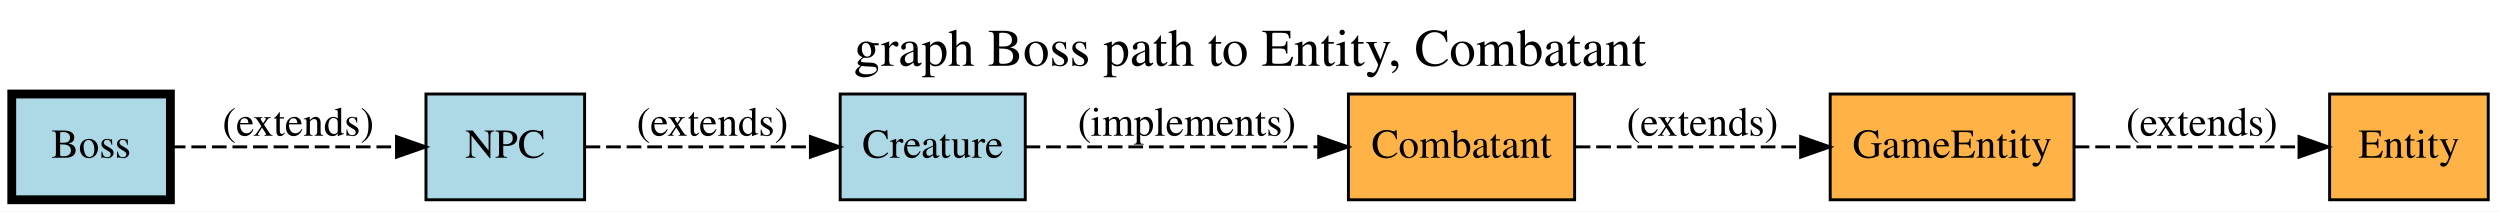
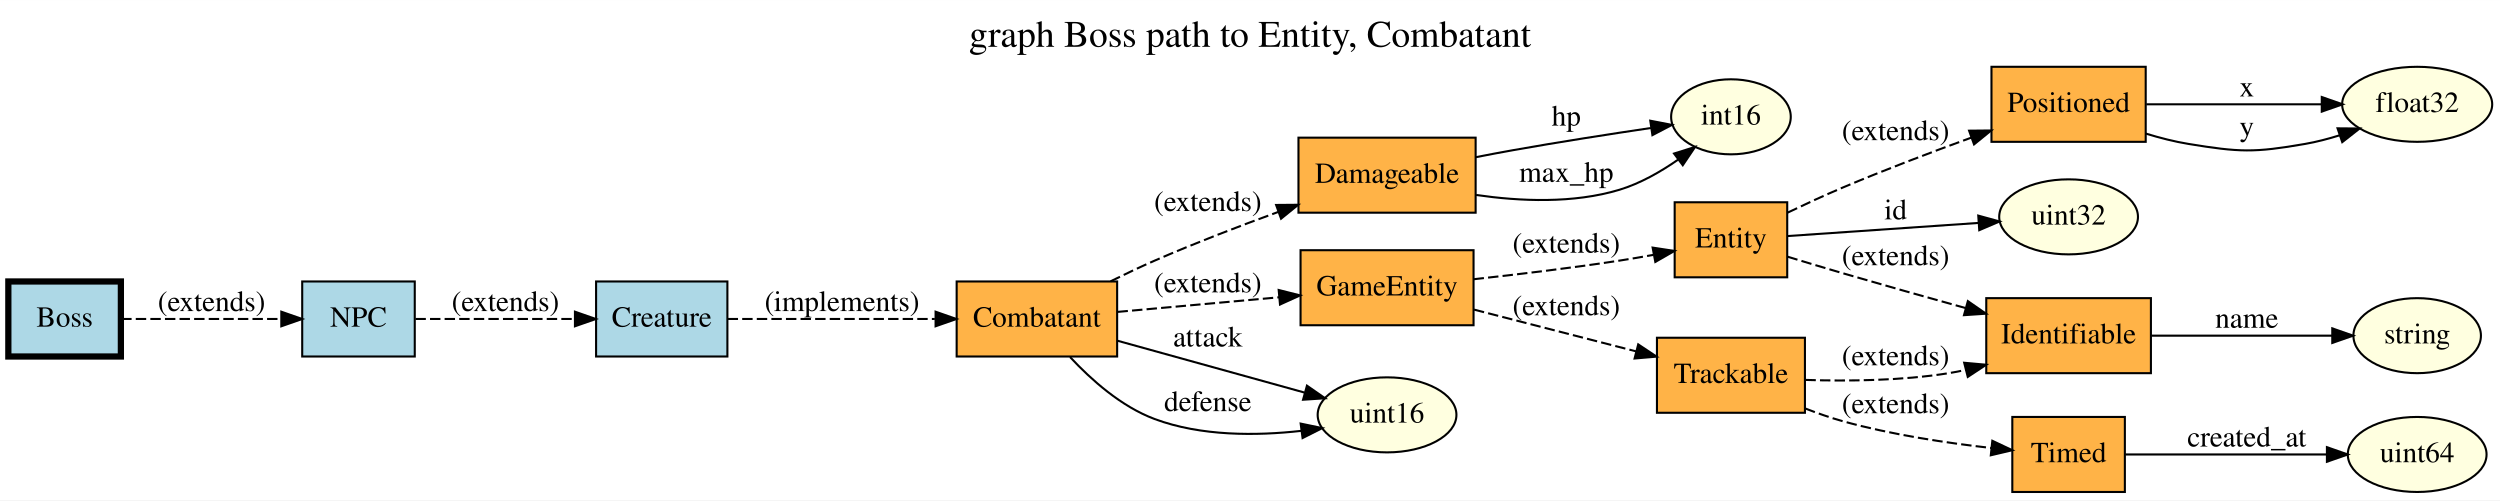
- <svg xmlns="http://www.w3.org/2000/svg" width="851pt" height="72pt" viewBox="0.00 0.00 851.00 72.00">
-   <g id="graph0" class="graph" transform="scale(1 1) rotate(0) translate(4 68)">
-     <polygon fill="white" stroke="transparent" points="-4,4 -4,-68 847,-68 847,4 -4,4" />
-     <text text-anchor="middle" x="421.5" y="-45.6" font-family="Times,serif" font-size="18.00">graph Boss path to Entity, Combatant</text>
+ <svg xmlns="http://www.w3.org/2000/svg" width="1199pt" height="240pt" viewBox="0.00 0.00 1199.49 240.00">
+   <g id="graph0" class="graph" transform="scale(1 1) rotate(0) translate(4 236)">
+     <polygon fill="white" stroke="transparent" points="-4,4 -4,-236 1195.49,-236 1195.49,4 -4,4" />
+     <text text-anchor="middle" x="595.75" y="-213.6" font-family="Times,serif" font-size="18.00">graph Boss path to Entity, Combatant</text>
    <g id="node1" class="node">
-       <polygon fill="#add8e6" stroke="black" stroke-width="3" points="54,-36 0,-36 0,0 54,0 54,-36" />
-       <text text-anchor="middle" x="27" y="-14.3" font-family="Times,serif" font-size="14.00">Boss</text>
+       <polygon fill="#add8e6" stroke="black" stroke-width="3" points="54,-101 0,-101 0,-65 54,-65 54,-101" />
+       <text text-anchor="middle" x="27" y="-79.3" font-family="Times,serif" font-size="14.00">Boss</text>
+     </g>
+     <g id="node8" class="node">
+       <polygon fill="#add8e6" stroke="black" points="195,-101 141,-101 141,-65 195,-65 195,-101" />
+       <text text-anchor="middle" x="168" y="-79.3" font-family="Times,serif" font-size="14.00">NPC</text>
+     </g>
+     <g id="edge1" class="edge">
+       <path fill="none" stroke="black" stroke-dasharray="5,2" d="M54.14,-83C75.79,-83 106.78,-83 130.81,-83" />
+       <polygon fill="black" stroke="black" points="130.97,-86.5 140.97,-83 130.97,-79.5 130.97,-86.5" />
+       <text text-anchor="middle" x="97.5" y="-86.8" font-family="Times,serif" font-size="14.00">(extends)</text>
+     </g>
+     <g id="node2" class="node">
+       <polygon fill="#ffb347" stroke="black" points="532,-101 455,-101 455,-65 532,-65 532,-101" />
+       <text text-anchor="middle" x="493.5" y="-79.3" font-family="Times,serif" font-size="14.00">Combatant</text>
+     </g>
+     <g id="node4" class="node">
+       <polygon fill="#ffb347" stroke="black" points="704,-170 619,-170 619,-134 704,-134 704,-170" />
+       <text text-anchor="middle" x="661.5" y="-148.3" font-family="Times,serif" font-size="14.00">Damageable</text>
+     </g>
+     <g id="edge14" class="edge">
+       <path fill="none" stroke="black" stroke-dasharray="5,2" d="M528.85,-101.08C535.79,-104.52 543.08,-107.98 550,-111 569.09,-119.32 590.46,-127.51 609.28,-134.35" />
+       <polygon fill="black" stroke="black" points="608.28,-137.71 618.87,-137.8 610.65,-131.12 608.28,-137.71" />
+       <text text-anchor="middle" x="575.5" y="-134.8" font-family="Times,serif" font-size="14.00">(extends)</text>
    </g>
    <g id="node6" class="node">
-       <polygon fill="#add8e6" stroke="black" points="195,-36 141,-36 141,0 195,0 195,-36" />
-       <text text-anchor="middle" x="168" y="-14.3" font-family="Times,serif" font-size="14.00">NPC</text>
+       <polygon fill="#ffb347" stroke="black" points="703,-116 620,-116 620,-80 703,-80 703,-116" />
+       <text text-anchor="middle" x="661.5" y="-94.3" font-family="Times,serif" font-size="14.00">GameEntity</text>
    </g>
-     <g id="edge1" class="edge">
-       <path fill="none" stroke="black" stroke-dasharray="5,2" d="M54.14,-18C75.79,-18 106.78,-18 130.81,-18" />
-       <polygon fill="black" stroke="black" points="130.97,-21.5 140.97,-18 130.97,-14.5 130.97,-21.5" />
-       <text text-anchor="middle" x="97.5" y="-21.8" font-family="Times,serif" font-size="14.00">(extends)</text>
+     <g id="edge4" class="edge">
+       <path fill="none" stroke="black" stroke-dasharray="5,2" d="M532.17,-86.4C555.12,-88.48 584.74,-91.15 609.75,-93.41" />
+       <polygon fill="black" stroke="black" points="609.51,-96.91 619.79,-94.32 610.14,-89.94 609.51,-96.91" />
+       <text text-anchor="middle" x="575.5" y="-95.8" font-family="Times,serif" font-size="14.00">(extends)</text>
    </g>
-     <g id="node2" class="node">
-       <polygon fill="#ffb347" stroke="black" points="532,-36 455,-36 455,0 532,0 532,-36" />
-       <text text-anchor="middle" x="493.5" y="-14.3" font-family="Times,serif" font-size="14.00">Combatant</text>
+     <g id="node15" class="node">
+       <ellipse fill="#ffffe0" stroke="black" cx="661.5" cy="-37" rx="33.29" ry="18" />
+       <text text-anchor="middle" x="661.5" y="-33.3" font-family="Times,serif" font-size="14.00">uint16</text>
+     </g>
+     <g id="edge12" class="edge">
+       <path fill="none" stroke="black" d="M532.17,-72.56C558.97,-65.13 594.87,-55.19 621.89,-47.7" />
+       <polygon fill="black" stroke="black" points="623.07,-51.01 631.77,-44.96 621.2,-44.26 623.07,-51.01" />
+       <text text-anchor="middle" x="575.5" y="-69.8" font-family="Times,serif" font-size="14.00">attack</text>
+     </g>
+     <g id="edge13" class="edge">
+       <path fill="none" stroke="black" d="M509.4,-64.75C519.55,-53.83 534,-40.96 550,-35 572.25,-26.71 598.81,-26.9 620.31,-29.32" />
+       <polygon fill="black" stroke="black" points="620.05,-32.81 630.42,-30.65 620.97,-25.87 620.05,-32.81" />
+       <text text-anchor="middle" x="575.5" y="-38.8" font-family="Times,serif" font-size="14.00">defense</text>
+     </g>
+     <g id="node3" class="node">
+       <polygon fill="#add8e6" stroke="black" points="345,-101 282,-101 282,-65 345,-65 345,-101" />
+       <text text-anchor="middle" x="313.5" y="-79.3" font-family="Times,serif" font-size="14.00">Creature</text>
+     </g>
+     <g id="edge3" class="edge">
+       <path fill="none" stroke="black" stroke-dasharray="5,2" d="M345.1,-83C372.43,-83 412.91,-83 444.53,-83" />
+       <polygon fill="black" stroke="black" points="444.89,-86.5 454.89,-83 444.89,-79.5 444.89,-86.5" />
+       <text text-anchor="middle" x="400" y="-86.8" font-family="Times,serif" font-size="14.00">(implements)</text>
+     </g>
+     <g id="node13" class="node">
+       <ellipse fill="#ffffe0" stroke="black" cx="826.5" cy="-180" rx="28.7" ry="18" />
+       <text text-anchor="middle" x="826.5" y="-176.3" font-family="Times,serif" font-size="14.00">int16</text>
+     </g>
+     <g id="edge16" class="edge">
+       <path fill="none" stroke="black" d="M704.07,-160.63C710.07,-161.81 716.19,-162.97 722,-164 743.85,-167.89 768.39,-171.71 788.09,-174.64" />
+       <polygon fill="black" stroke="black" points="787.8,-178.13 798.2,-176.13 788.82,-171.21 787.8,-178.13" />
+       <text text-anchor="middle" x="747.5" y="-175.8" font-family="Times,serif" font-size="14.00">hp</text>
+     </g>
+     <g id="edge17" class="edge">
+       <path fill="none" stroke="black" d="M704.23,-142.51C725.26,-139.44 750.92,-138.32 773,-145 782.96,-148.02 792.76,-153.61 801.14,-159.46" />
+       <polygon fill="black" stroke="black" points="799.2,-162.38 809.31,-165.55 803.39,-156.77 799.2,-162.38" />
+       <text text-anchor="middle" x="747.5" y="-148.8" font-family="Times,serif" font-size="14.00">max_hp</text>
    </g>
    <g id="node5" class="node">
-       <polygon fill="#ffb347" stroke="black" points="702,-36 619,-36 619,0 702,0 702,-36" />
-       <text text-anchor="middle" x="660.5" y="-14.3" font-family="Times,serif" font-size="14.00">GameEntity</text>
+       <polygon fill="#ffb347" stroke="black" points="853.5,-139 799.5,-139 799.5,-103 853.5,-103 853.5,-139" />
+       <text text-anchor="middle" x="826.5" y="-117.3" font-family="Times,serif" font-size="14.00">Entity</text>
    </g>
-     <g id="edge4" class="edge">
-       <path fill="none" stroke="black" stroke-dasharray="5,2" d="M532.35,-18C555,-18 584.06,-18 608.69,-18" />
-       <polygon fill="black" stroke="black" points="608.94,-21.5 618.94,-18 608.94,-14.5 608.94,-21.5" />
-       <text text-anchor="middle" x="575.5" y="-21.8" font-family="Times,serif" font-size="14.00">(extends)</text>
+     <g id="node7" class="node">
+       <polygon fill="#ffb347" stroke="black" points="1028,-93 949,-93 949,-57 1028,-57 1028,-93" />
+       <text text-anchor="middle" x="988.5" y="-71.3" font-family="Times,serif" font-size="14.00">Identifiable</text>
    </g>
-     <g id="node3" class="node">
-       <polygon fill="#add8e6" stroke="black" points="345,-36 282,-36 282,0 345,0 345,-36" />
-       <text text-anchor="middle" x="313.5" y="-14.3" font-family="Times,serif" font-size="14.00">Creature</text>
+     <g id="edge7" class="edge">
+       <path fill="none" stroke="black" stroke-dasharray="5,2" d="M853.63,-112.9C862.04,-110.33 871.4,-107.51 880,-105 899.31,-99.36 920.65,-93.36 939.18,-88.22" />
+       <polygon fill="black" stroke="black" points="940.17,-91.58 948.88,-85.54 938.31,-84.83 940.17,-91.58" />
+       <text text-anchor="middle" x="905.5" y="-108.8" font-family="Times,serif" font-size="14.00">(extends)</text>
    </g>
-     <g id="edge3" class="edge">
-       <path fill="none" stroke="black" stroke-dasharray="5,2" d="M345.1,-18C372.43,-18 412.91,-18 444.53,-18" />
-       <polygon fill="black" stroke="black" points="444.89,-21.5 454.89,-18 444.89,-14.5 444.89,-21.5" />
-       <text text-anchor="middle" x="400" y="-21.8" font-family="Times,serif" font-size="14.00">(implements)</text>
+     <g id="node9" class="node">
+       <polygon fill="#ffb347" stroke="black" points="1025.5,-204 951.5,-204 951.5,-168 1025.5,-168 1025.5,-204" />
+       <text text-anchor="middle" x="988.5" y="-182.3" font-family="Times,serif" font-size="14.00">Positioned</text>
    </g>
-     <g id="node4" class="node">
-       <polygon fill="#ffb347" stroke="black" points="843,-36 789,-36 789,0 843,0 843,-36" />
-       <text text-anchor="middle" x="816" y="-14.3" font-family="Times,serif" font-size="14.00">Entity</text>
+     <g id="edge8" class="edge">
+       <path fill="none" stroke="black" stroke-dasharray="5,2" d="M853.73,-134.05C862.06,-138.04 871.35,-142.34 880,-146 900.08,-154.5 922.65,-163.04 941.91,-170.04" />
+       <polygon fill="black" stroke="black" points="940.76,-173.35 951.36,-173.45 943.14,-166.77 940.76,-173.35" />
+       <text text-anchor="middle" x="905.5" y="-168.8" font-family="Times,serif" font-size="14.00">(extends)</text>
+     </g>
+     <g id="node16" class="node">
+       <ellipse fill="#ffffe0" stroke="black" cx="988.5" cy="-132" rx="33.29" ry="18" />
+       <text text-anchor="middle" x="988.5" y="-128.3" font-family="Times,serif" font-size="14.00">uint32</text>
+     </g>
+     <g id="edge6" class="edge">
+       <path fill="none" stroke="black" d="M853.56,-122.79C878.33,-124.49 916,-127.08 945.09,-129.08" />
+       <polygon fill="black" stroke="black" points="945.16,-132.6 955.38,-129.79 945.64,-125.61 945.16,-132.6" />
+       <text text-anchor="middle" x="905.5" y="-130.8" font-family="Times,serif" font-size="14.00">id</text>
    </g>
    <g id="edge5" class="edge">
-       <path fill="none" stroke="black" stroke-dasharray="5,2" d="M702.23,-18C725.96,-18 755.62,-18 778.56,-18" />
-       <polygon fill="black" stroke="black" points="778.59,-21.5 788.59,-18 778.59,-14.5 778.59,-21.5" />
-       <text text-anchor="middle" x="745.5" y="-21.8" font-family="Times,serif" font-size="14.00">(extends)</text>
+       <path fill="none" stroke="black" stroke-dasharray="5,2" d="M703.01,-102.07C723.95,-104.35 749.9,-107.45 773,-111 778.25,-111.81 783.78,-112.76 789.2,-113.74" />
+       <polygon fill="black" stroke="black" points="788.92,-117.25 799.39,-115.65 790.21,-110.37 788.92,-117.25" />
+       <text text-anchor="middle" x="747.5" y="-114.8" font-family="Times,serif" font-size="14.00">(extends)</text>
+     </g>
+     <g id="node11" class="node">
+       <polygon fill="#ffb347" stroke="black" points="862,-74 791,-74 791,-38 862,-38 862,-74" />
+       <text text-anchor="middle" x="826.5" y="-52.3" font-family="Times,serif" font-size="14.00">Trackable</text>
+     </g>
+     <g id="edge15" class="edge">
+       <path fill="none" stroke="black" stroke-dasharray="5,2" d="M703.21,-87.51C726.91,-81.4 756.82,-73.7 781.12,-67.43" />
+       <polygon fill="black" stroke="black" points="782.01,-70.82 790.82,-64.94 780.26,-64.04 782.01,-70.82" />
+       <text text-anchor="middle" x="747.5" y="-84.8" font-family="Times,serif" font-size="14.00">(extends)</text>
+     </g>
+     <g id="node14" class="node">
+       <ellipse fill="#ffffe0" stroke="black" cx="1155.75" cy="-75" rx="30.59" ry="18" />
+       <text text-anchor="middle" x="1155.75" y="-71.3" font-family="Times,serif" font-size="14.00">string</text>
+     </g>
+     <g id="edge9" class="edge">
+       <path fill="none" stroke="black" d="M1028.24,-75C1054.35,-75 1088.69,-75 1115,-75" />
+       <polygon fill="black" stroke="black" points="1115.02,-78.5 1125.02,-75 1115.02,-71.5 1115.02,-78.5" />
+       <text text-anchor="middle" x="1074" y="-78.8" font-family="Times,serif" font-size="14.00">name</text>
    </g>
    <g id="edge2" class="edge">
-       <path fill="none" stroke="black" stroke-dasharray="5,2" d="M195.32,-18C216.7,-18 247.23,-18 271.76,-18" />
-       <polygon fill="black" stroke="black" points="271.86,-21.5 281.86,-18 271.86,-14.5 271.86,-21.5" />
-       <text text-anchor="middle" x="238.5" y="-21.8" font-family="Times,serif" font-size="14.00">(extends)</text>
+       <path fill="none" stroke="black" stroke-dasharray="5,2" d="M195.32,-83C216.7,-83 247.23,-83 271.76,-83" />
+       <polygon fill="black" stroke="black" points="271.86,-86.5 281.86,-83 271.86,-79.5 271.86,-86.5" />
+       <text text-anchor="middle" x="238.5" y="-86.8" font-family="Times,serif" font-size="14.00">(extends)</text>
+     </g>
+     <g id="node12" class="node">
+       <ellipse fill="#ffffe0" stroke="black" cx="1155.75" cy="-186" rx="36" ry="18" />
+       <text text-anchor="middle" x="1155.75" y="-182.3" font-family="Times,serif" font-size="14.00">float32</text>
+     </g>
+     <g id="edge10" class="edge">
+       <path fill="none" stroke="black" d="M1025.76,-186C1050.51,-186 1083.45,-186 1109.85,-186" />
+       <polygon fill="black" stroke="black" points="1109.98,-189.5 1119.98,-186 1109.98,-182.5 1109.98,-189.5" />
+       <text text-anchor="middle" x="1074" y="-189.8" font-family="Times,serif" font-size="14.00">x</text>
+     </g>
+     <g id="edge11" class="edge">
+       <path fill="none" stroke="black" d="M1025.53,-171.96C1032.24,-169.9 1039.26,-168.1 1046,-167 1070.56,-162.98 1077.48,-162.72 1102,-167 1107.45,-167.95 1113.09,-169.42 1118.55,-171.13" />
+       <polygon fill="black" stroke="black" points="1117.54,-174.48 1128.13,-174.39 1119.8,-167.85 1117.54,-174.48" />
+       <text text-anchor="middle" x="1074" y="-170.8" font-family="Times,serif" font-size="14.00">y</text>
+     </g>
+     <g id="node10" class="node">
+       <polygon fill="#ffb347" stroke="black" points="1015.5,-36 961.5,-36 961.5,0 1015.5,0 1015.5,-36" />
+       <text text-anchor="middle" x="988.5" y="-14.3" font-family="Times,serif" font-size="14.00">Timed</text>
+     </g>
+     <g id="node17" class="node">
+       <ellipse fill="#ffffe0" stroke="black" cx="1155.75" cy="-18" rx="33.29" ry="18" />
+       <text text-anchor="middle" x="1155.75" y="-14.3" font-family="Times,serif" font-size="14.00">uint64</text>
+     </g>
+     <g id="edge20" class="edge">
+       <path fill="none" stroke="black" d="M1015.68,-18C1041.57,-18 1081.62,-18 1112.1,-18" />
+       <polygon fill="black" stroke="black" points="1112.45,-21.5 1122.45,-18 1112.45,-14.5 1112.45,-21.5" />
+       <text text-anchor="middle" x="1074" y="-21.8" font-family="Times,serif" font-size="14.00">created_at</text>
+     </g>
+     <g id="edge18" class="edge">
+       <path fill="none" stroke="black" stroke-dasharray="5,2" d="M862.22,-53.77C882.41,-53.11 908.29,-53.36 931,-57 933.67,-57.43 936.39,-57.96 939.12,-58.57" />
+       <polygon fill="black" stroke="black" points="938.41,-62 948.97,-61.05 940.13,-55.21 938.41,-62" />
+       <text text-anchor="middle" x="905.5" y="-60.8" font-family="Times,serif" font-size="14.00">(extends)</text>
+     </g>
+     <g id="edge19" class="edge">
+       <path fill="none" stroke="black" stroke-dasharray="5,2" d="M862.09,-40.09C867.98,-37.79 874.1,-35.65 880,-34 903.32,-27.49 930.27,-23.48 951.35,-21.11" />
+       <polygon fill="black" stroke="black" points="951.91,-24.57 961.49,-20.04 951.18,-17.61 951.91,-24.57" />
+       <text text-anchor="middle" x="905.5" y="-37.8" font-family="Times,serif" font-size="14.00">(extends)</text>
    </g>
  </g>
</svg>
